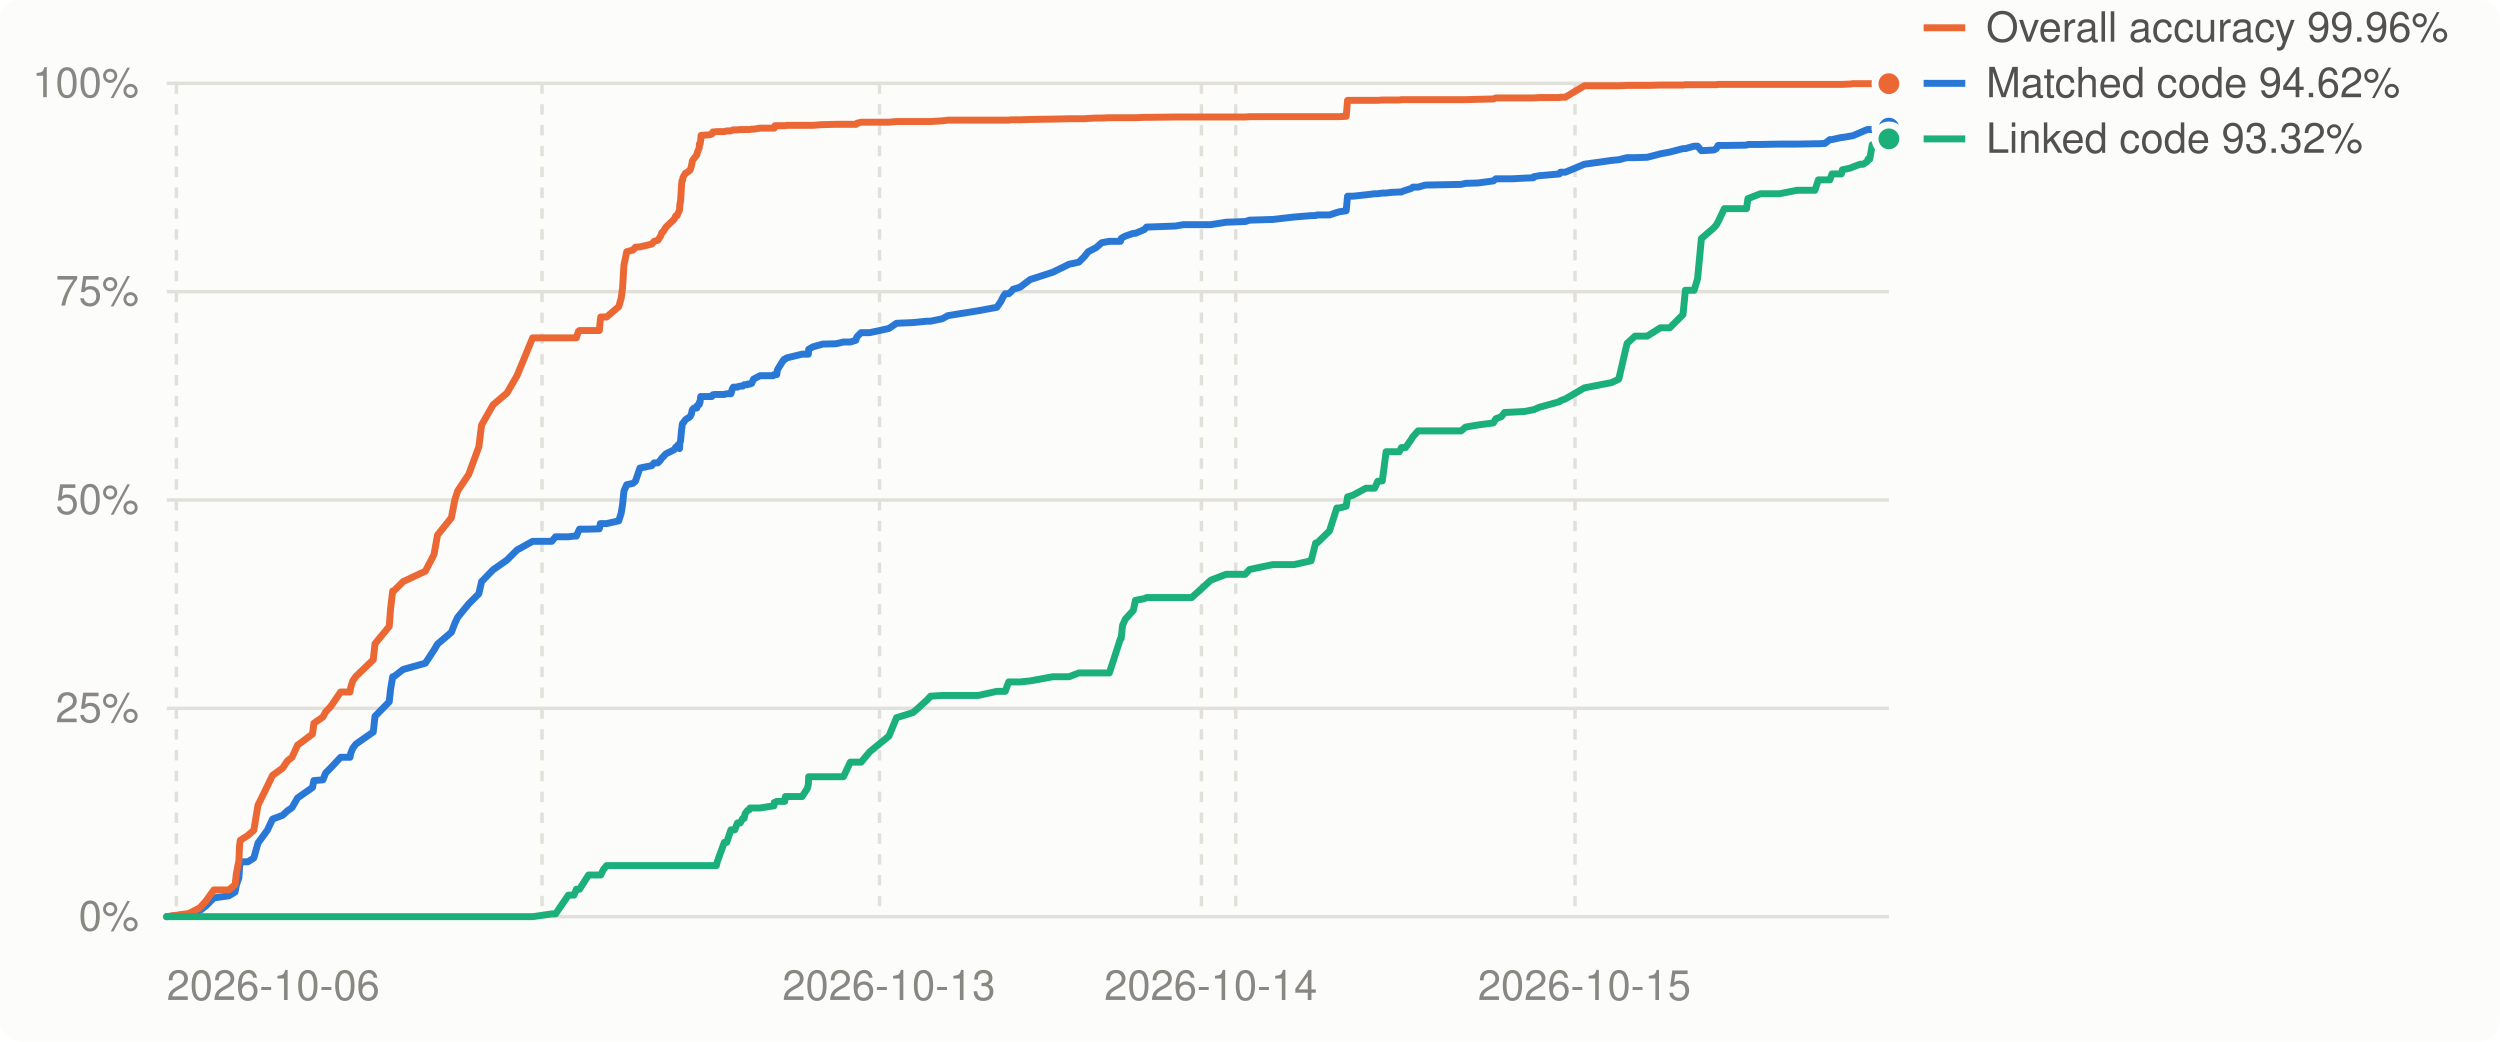
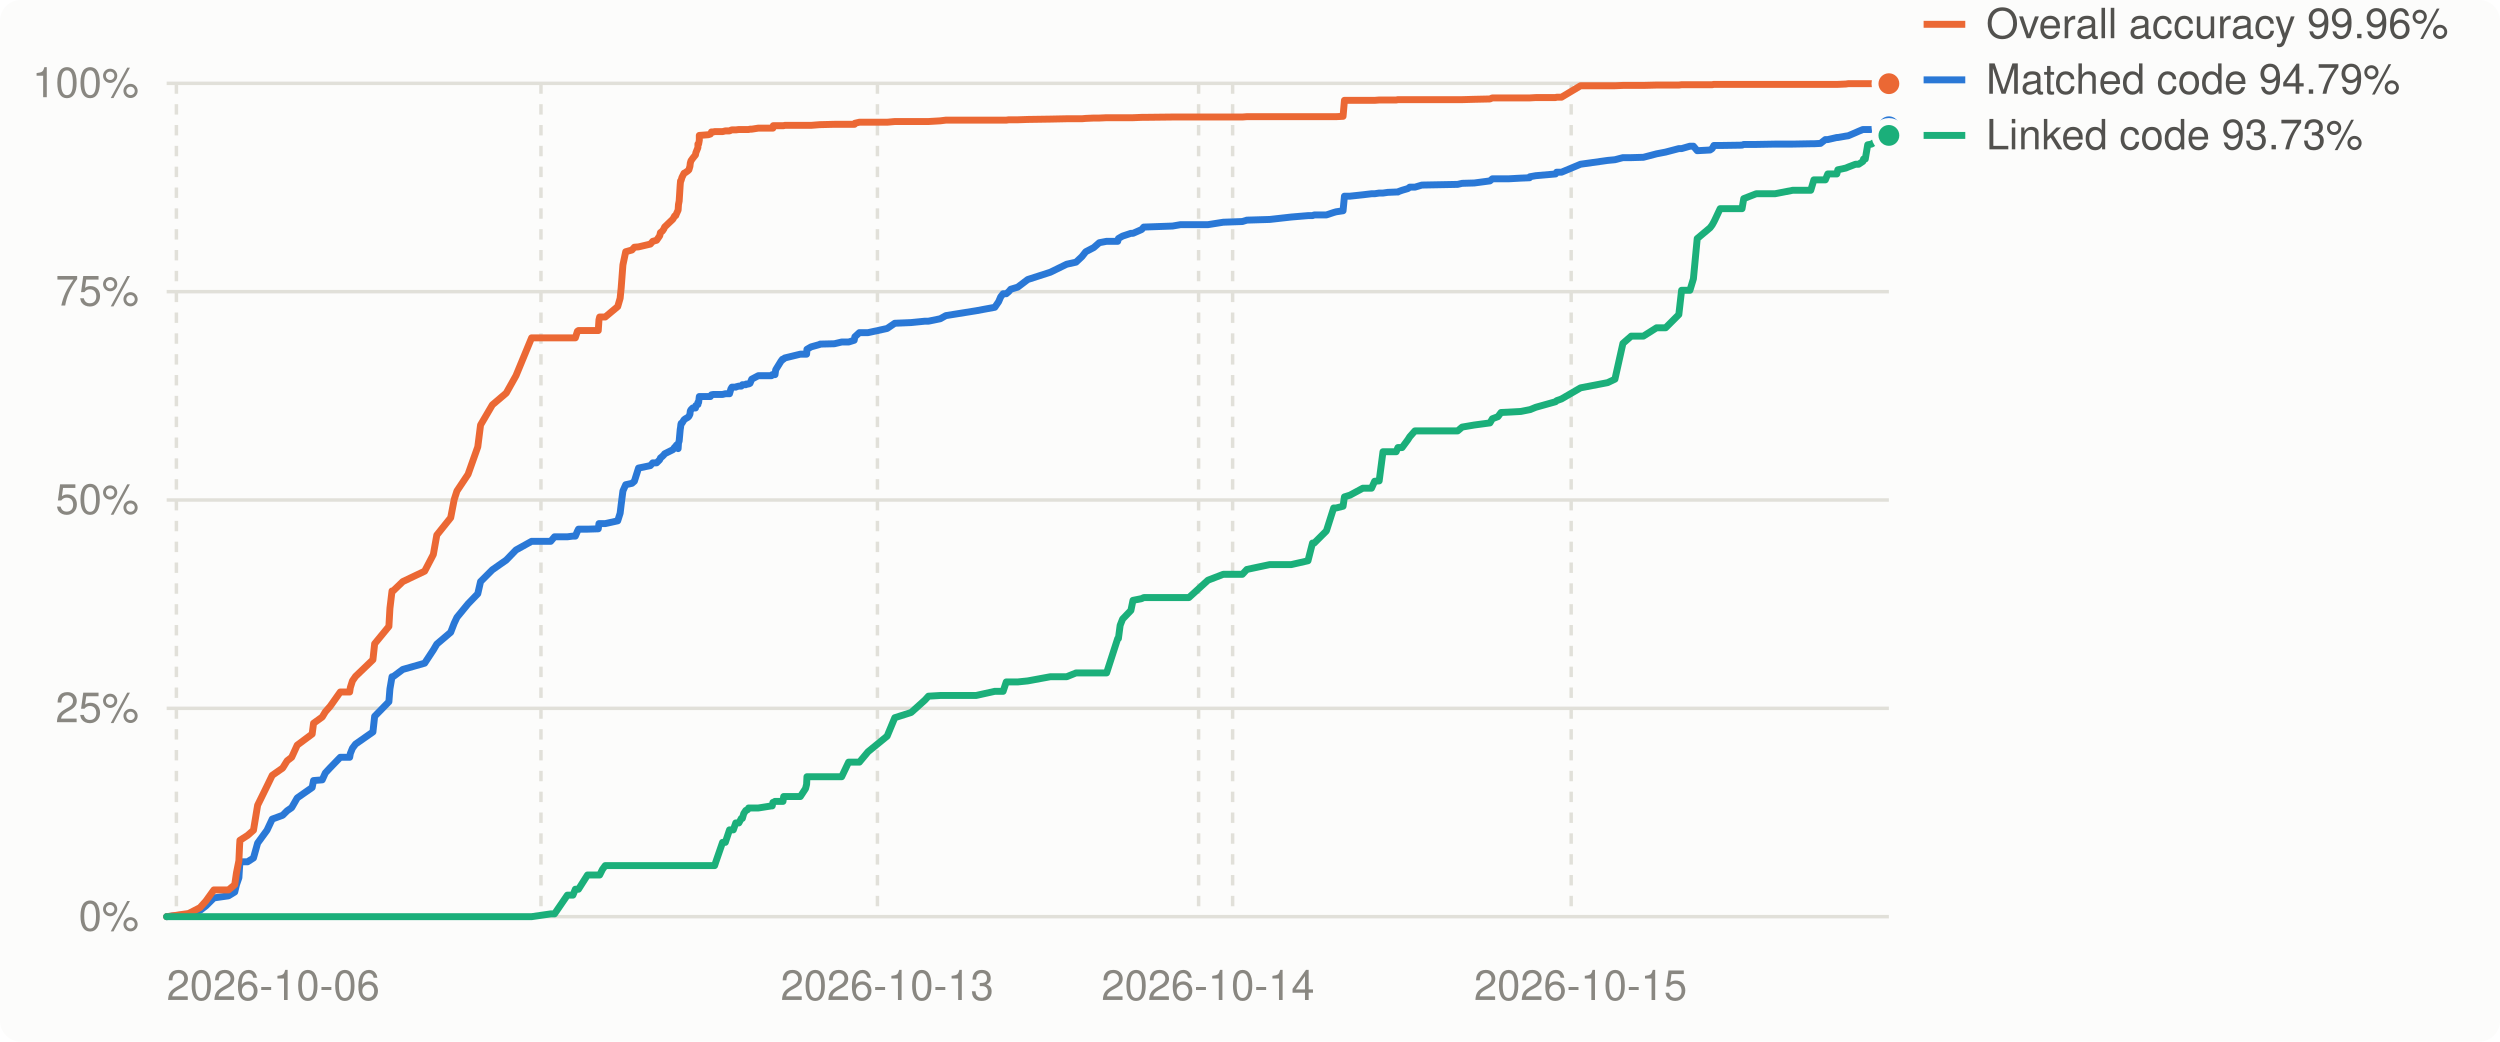
<svg xmlns="http://www.w3.org/2000/svg" viewBox="0 0 720 300" width="720" height="300" role="img" aria-label="Decompilation progress over time">
  <style>
.bg{fill:#fcfcfb}.grid{stroke:#e1e0d9}.muted{fill:#898781}.lbl{fill:#52514e}.ln0{stroke:#2a78d6}.dot0{fill:#2a78d6;stroke:#fcfcfb}.ln1{stroke:#eb6834}.dot1{fill:#eb6834;stroke:#fcfcfb}.ln2{stroke:#1baf7a}.dot2{fill:#1baf7a;stroke:#fcfcfb}
@media (prefers-color-scheme: dark){.bg{fill:#1a1a19}.grid{stroke:#2c2c2a}.muted{fill:#898781}.lbl{fill:#c3c2b7}.ln0{stroke:#3987e5}.dot0{fill:#3987e5;stroke:#1a1a19}.ln1{stroke:#d95926}.dot1{fill:#d95926;stroke:#1a1a19}.ln2{stroke:#199e70}.dot2{fill:#199e70;stroke:#1a1a19}}
text{font:12px -apple-system,BlinkMacSystemFont,'Segoe UI',Helvetica,Arial,sans-serif}
</style>
  <rect class="bg" width="720" height="300" rx="6" />
  <line x1="48" x2="544" y1="264.0" y2="264.0" class="grid" stroke-width="1" />
  <text x="40" y="268.0" class="muted" text-anchor="end">0%</text>
  <line x1="48" x2="544" y1="204.0" y2="204.0" class="grid" stroke-width="1" />
  <text x="40" y="208.0" class="muted" text-anchor="end">25%</text>
  <line x1="48" x2="544" y1="144.0" y2="144.0" class="grid" stroke-width="1" />
  <text x="40" y="148.0" class="muted" text-anchor="end">50%</text>
  <line x1="48" x2="544" y1="84.0" y2="84.0" class="grid" stroke-width="1" />
  <text x="40" y="88.0" class="muted" text-anchor="end">75%</text>
  <line x1="48" x2="544" y1="24.0" y2="24.0" class="grid" stroke-width="1" />
  <text x="40" y="28.0" class="muted" text-anchor="end">100%</text>
  <line x1="50.8" x2="50.8" y1="24" y2="264" class="grid" stroke-width="1" stroke-dasharray="3 3" />
-   <line x1="156.1" x2="156.1" y1="24" y2="264" class="grid" stroke-width="1" stroke-dasharray="3 3" />
-   <line x1="253.3" x2="253.3" y1="24" y2="264" class="grid" stroke-width="1" stroke-dasharray="3 3" />
-   <line x1="346.0" x2="346.0" y1="24" y2="264" class="grid" stroke-width="1" stroke-dasharray="3 3" />
-   <line x1="355.9" x2="355.9" y1="24" y2="264" class="grid" stroke-width="1" stroke-dasharray="3 3" />
-   <line x1="453.6" x2="453.6" y1="24" y2="264" class="grid" stroke-width="1" stroke-dasharray="3 3" />
+   <line x1="155.8" x2="155.8" y1="24" y2="264" class="grid" stroke-width="1" stroke-dasharray="3 3" />
+   <line x1="252.7" x2="252.7" y1="24" y2="264" class="grid" stroke-width="1" stroke-dasharray="3 3" />
+   <line x1="345.2" x2="345.2" y1="24" y2="264" class="grid" stroke-width="1" stroke-dasharray="3 3" />
+   <line x1="355.0" x2="355.0" y1="24" y2="264" class="grid" stroke-width="1" stroke-dasharray="3 3" />
+   <line x1="452.5" x2="452.5" y1="24" y2="264" class="grid" stroke-width="1" stroke-dasharray="3 3" />
  <text class="muted" x="48.0" y="288" text-anchor="start">2026-10-06</text>
-   <text class="muted" x="256.0" y="288" text-anchor="middle">2026-10-13</text>
-   <text class="muted" x="348.7" y="288" text-anchor="middle">2026-10-14</text>
-   <text class="muted" x="456.3" y="288" text-anchor="middle">2026-10-15</text>
-   <polyline points="48.0,264.0 53.5,263.4 54.4,263.3 57.6,262.2 59.3,260.9 61.6,258.6 65.9,258.0 67.7,256.9 68.1,254.8 68.8,252.8 69.0,249.7 69.2,248.2 71.4,248.2 73.1,247.1 74.3,242.8 77.0,239.1 78.5,235.9 81.4,234.8 82.8,233.5 84.1,232.6 85.7,229.8 90.0,226.8 90.4,224.8 93.0,224.6 93.8,222.6 95.3,221.1 98.1,218.1 100.8,218.1 101.0,217.0 101.6,215.5 102.5,214.3 107.5,210.8 108.0,206.3 112.1,202.1 112.5,198.4 113.1,194.9 113.4,194.9 116.1,192.8 122.5,191.0 125.0,187.2 126.0,185.5 130.0,182.1 131.0,179.5 131.8,177.8 135.0,173.9 137.9,171.0 138.7,167.5 142.0,164.1 146.0,161.3 148.9,158.4 153.4,155.9 158.9,155.9 160.0,154.6 163.7,154.6 165.3,154.4 166.0,154.4 166.6,153.0 166.9,152.4 169.5,152.4 172.6,152.3 172.9,150.8 173.0,150.8 173.8,150.8 174.7,150.8 178.2,150.0 178.9,147.8 179.3,145.3 179.7,141.4 180.5,139.6 182.3,139.2 183.0,138.6 184.3,134.8 187.7,134.1 188.4,133.3 189.5,133.3 190.3,132.4 190.6,131.9 191.1,131.5 191.1,131.4 191.5,131.0 191.8,130.7 194.2,129.5 194.6,128.8 195.0,128.7 195.2,128.2 195.7,129.2 195.8,127.6 196.0,127.0 196.3,123.7 196.4,123.1 196.5,122.2 196.6,121.9 196.7,121.9 197.4,120.9 197.8,120.6 198.5,120.2 198.8,119.9 199.1,119.3 199.3,118.4 199.4,118.0 199.9,117.5 200.7,117.5 200.8,116.8 201.4,116.5 201.4,115.9 201.6,115.9 201.8,114.2 201.9,114.2 203.2,114.2 204.4,114.2 205.0,114.2 205.3,113.7 205.3,113.7 205.9,113.6 206.3,113.6 206.6,113.6 208.6,113.6 209.3,113.4 210.5,113.4 210.9,112.0 211.2,111.5 211.6,111.5 212.4,111.5 212.4,111.4 213.2,111.2 213.9,111.2 214.3,110.8 214.6,110.8 215.3,110.8 215.3,110.6 215.8,110.6 215.9,110.6 216.0,110.6 216.5,110.4 217.0,109.2 218.9,108.2 222.7,108.2 222.9,107.9 223.0,107.9 223.2,107.9 223.4,107.9 223.7,107.9 223.9,106.5 225.5,103.9 225.7,103.8 225.8,103.5 226.0,103.4 226.2,103.4 226.5,103.1 231.0,102.0 232.5,102.0 232.8,102.0 232.9,100.6 234.1,99.9 236.6,99.2 236.8,99.1 240.8,99.0 242.9,98.5 244.9,98.5 246.5,98.0 246.6,97.5 246.8,97.0 248.0,95.8 250.5,95.8 256.0,94.6 258.2,93.1 263.0,92.9 267.0,92.5 268.0,92.5 271.4,91.8 273.0,90.9 281.7,89.5 287.1,88.5 288.2,86.9 288.9,85.5 289.5,84.6 290.5,84.6 291.2,84.0 291.8,83.3 293.8,82.7 296.7,80.5 303.2,78.4 307.9,76.1 310.7,75.5 312.3,73.9 313.4,72.5 315.7,71.3 317.3,69.9 319.5,69.5 322.7,69.5 322.9,68.7 323.3,68.4 324.1,68.0 326.4,67.2 327.0,67.2 329.6,66.1 330.2,65.4 338.5,65.1 340.8,64.7 343.2,64.7 348.7,64.7 353.1,64.0 358.6,63.8 359.9,63.4 366.6,63.2 372.7,62.5 377.6,62.1 378.9,62.1 379.3,61.9 382.9,61.9 385.0,61.2 385.7,61.0 387.7,60.7 388.1,56.5 389.7,56.5 393.4,56.1 395.9,55.8 396.8,55.8 398.1,55.6 399.2,55.6 400.7,55.4 403.0,55.3 403.6,55.3 403.7,55.2 404.8,54.8 406.4,54.3 406.9,53.9 408.4,53.9 410.5,53.3 420.8,53.1 422.1,52.8 425.6,52.7 430.1,52.1 430.8,51.5 432.4,51.5 433.3,51.5 435.4,51.5 439.1,51.3 441.6,51.2 441.7,50.9 443.3,50.6 449.1,50.1 449.4,49.6 450.8,49.6 456.3,47.3 464.1,46.2 466.2,46.0 468.6,45.4 470.9,45.4 474.4,45.3 478.2,44.3 480.9,43.8 484.7,42.8 485.4,42.8 487.9,42.1 488.9,42.1 490.0,43.4 493.6,43.2 494.3,42.8 494.8,41.9 495.1,41.9 496.6,41.9 503.0,41.8 503.4,41.6 507.0,41.6 512.5,41.5 517.5,41.5 522.7,41.4 523.7,41.4 525.6,41.3 527.0,40.2 527.6,40.2 530.3,39.6 530.6,39.6 532.9,39.2 533.6,39.1 535.7,38.2 536.6,37.8 537.8,37.3 538.0,37.3 538.2,37.3 538.5,37.3 539.2,37.3 540.3,37.3 542.7,37.0 544.0,36.9" fill="none" class="ln0" stroke-width="2" stroke-linejoin="round" stroke-linecap="round" />
-   <polyline points="48.0,264.0 53.5,263.2 54.4,263.1 57.6,261.4 59.3,259.5 61.6,256.3 65.9,256.3 67.7,254.8 68.1,251.4 68.8,247.9 69.0,243.5 69.2,242.0 71.4,240.6 73.1,239.1 74.3,231.9 77.0,226.4 78.5,223.3 81.4,221.2 82.8,219.1 84.1,218.1 85.7,214.6 90.0,211.4 90.4,208.3 93.0,206.5 93.8,205.0 95.3,203.4 98.1,199.3 100.8,199.3 101.0,198.0 101.6,196.1 102.5,194.8 107.5,190.0 108.0,185.4 112.1,180.4 112.5,175.2 113.1,170.2 113.4,170.2 116.1,167.5 122.5,164.5 125.0,159.7 126.0,154.1 130.0,149.1 131.0,143.9 131.8,141.4 135.0,136.6 137.9,128.7 138.7,122.4 142.0,116.6 146.0,113.2 148.9,108.2 153.4,97.3 158.9,97.3 160.0,97.3 163.7,97.3 165.3,97.3 166.0,97.3 166.6,95.4 166.9,95.2 169.5,95.2 172.6,95.2 172.9,92.1 173.0,91.3 173.8,91.3 174.7,91.3 178.2,88.3 178.9,85.9 179.3,82.9 179.7,76.3 180.5,72.5 182.3,72.0 183.0,71.2 184.3,71.1 187.7,70.3 188.4,69.5 189.5,69.2 190.3,67.9 190.6,67.0 191.1,66.6 191.1,66.5 191.5,65.9 191.8,65.4 194.2,63.1 194.6,62.2 195.0,62.1 195.2,61.6 195.7,60.5 195.8,58.9 196.0,57.9 196.3,53.2 196.4,52.1 196.5,52.1 196.6,51.8 196.7,51.1 197.4,49.9 197.8,49.7 198.5,49.2 198.8,48.9 199.1,47.9 199.3,47.0 199.4,46.3 199.9,45.6 200.7,44.6 200.8,44.0 201.4,42.5 201.4,41.5 201.6,41.5 201.8,40.4 201.9,39.0 203.2,38.9 204.4,38.8 205.0,38.6 205.3,38.1 205.3,38.0 205.9,38.0 206.3,37.9 206.6,37.9 208.6,37.9 209.3,37.7 210.5,37.7 210.9,37.5 211.2,37.4 211.6,37.4 212.4,37.4 212.4,37.4 213.2,37.3 213.9,37.3 214.3,37.3 214.6,37.3 215.3,37.3 215.3,37.3 215.8,37.3 215.9,37.3 216.0,37.3 216.5,37.2 217.0,37.2 218.9,36.9 222.7,36.9 222.9,36.9 223.0,36.9 223.2,36.2 223.4,36.2 223.7,36.2 223.9,36.2 225.5,36.2 225.7,36.2 225.8,36.2 226.0,36.2 226.2,36.2 226.5,36.1 231.0,36.1 232.5,36.1 232.8,36.1 232.9,36.1 234.1,36.1 236.6,35.9 236.8,35.9 240.8,35.8 242.9,35.8 244.9,35.8 246.5,35.8 246.6,35.8 246.8,35.5 248.0,35.2 250.5,35.2 256.0,35.2 258.2,35.0 263.0,35.0 267.0,35.0 268.0,35.0 271.4,34.8 273.0,34.6 281.7,34.6 287.1,34.6 288.2,34.6 288.9,34.6 289.5,34.6 290.5,34.6 291.2,34.5 291.8,34.5 293.8,34.5 296.7,34.4 303.2,34.3 307.9,34.2 310.7,34.2 312.3,34.2 313.4,34.1 315.7,34.0 317.3,34.0 319.5,33.9 322.7,33.9 322.9,33.9 323.3,33.9 324.1,33.9 326.4,33.9 327.0,33.9 329.6,33.8 330.2,33.8 338.5,33.7 340.8,33.7 343.2,33.7 348.7,33.7 353.1,33.7 358.6,33.7 359.9,33.6 366.6,33.6 372.7,33.6 377.6,33.6 378.9,33.6 379.3,33.6 382.9,33.6 385.0,33.6 385.7,33.6 387.7,33.5 388.1,28.9 389.7,28.9 393.4,28.9 395.9,28.9 396.8,28.9 398.1,28.8 399.2,28.8 400.7,28.8 403.0,28.8 403.6,28.7 403.7,28.7 404.8,28.7 406.4,28.7 406.9,28.7 408.4,28.7 410.5,28.7 420.8,28.7 422.1,28.7 425.6,28.6 430.1,28.5 430.8,28.2 432.4,28.2 433.3,28.2 435.4,28.2 439.1,28.2 441.6,28.2 441.7,28.2 443.3,28.1 449.1,28.1 449.4,28.0 450.8,28.0 456.3,24.7 464.1,24.7 466.2,24.7 468.6,24.6 470.9,24.6 474.4,24.6 478.2,24.5 480.9,24.5 484.7,24.5 485.4,24.4 487.9,24.4 488.9,24.4 490.0,24.4 493.6,24.4 494.3,24.4 494.8,24.3 495.1,24.3 496.6,24.3 503.0,24.3 503.4,24.3 507.0,24.3 512.5,24.3 517.5,24.3 522.7,24.3 523.7,24.3 525.6,24.3 527.0,24.3 527.6,24.3 530.3,24.3 530.6,24.3 532.9,24.2 533.6,24.1 535.7,24.1 536.6,24.1 537.8,24.1 538.0,24.1 538.2,24.1 538.5,24.1 539.2,24.1 540.3,24.1 542.7,24.1 544.0,24.1" fill="none" class="ln1" stroke-width="2" stroke-linejoin="round" stroke-linecap="round" />
-   <polyline points="48.0,264.0 53.5,264.0 54.4,264.0 57.6,264.0 59.3,264.0 61.6,264.0 65.9,264.0 67.7,264.0 68.1,264.0 68.8,264.0 69.0,264.0 69.2,264.0 71.4,264.0 73.1,264.0 74.3,264.0 77.0,264.0 78.5,264.0 81.4,264.0 82.8,264.0 84.1,264.0 85.7,264.0 90.0,264.0 90.4,264.0 93.0,264.0 93.8,264.0 95.3,264.0 98.1,264.0 100.8,264.0 101.0,264.0 101.6,264.0 102.5,264.0 107.5,264.0 108.0,264.0 112.1,264.0 112.5,264.0 113.1,264.0 113.4,264.0 116.1,264.0 122.5,264.0 125.0,264.0 126.0,264.0 130.0,264.0 131.0,264.0 131.8,264.0 135.0,264.0 137.9,264.0 138.7,264.0 142.0,264.0 146.0,264.0 148.9,264.0 153.4,264.0 158.9,263.2 160.0,263.2 163.7,257.8 165.3,257.8 166.0,256.1 166.6,256.1 166.9,256.1 169.5,252.0 172.6,252.0 172.9,252.0 173.0,252.0 173.8,250.4 174.7,249.3 178.2,249.3 178.9,249.3 179.3,249.3 179.7,249.3 180.5,249.3 182.3,249.3 183.0,249.3 184.3,249.3 187.7,249.3 188.4,249.3 189.5,249.3 190.3,249.3 190.6,249.3 191.1,249.3 191.1,249.3 191.5,249.3 191.8,249.3 194.2,249.3 194.6,249.3 195.0,249.3 195.2,249.3 195.7,249.3 195.8,249.3 196.0,249.3 196.3,249.3 196.4,249.3 196.5,249.3 196.6,249.3 196.7,249.3 197.4,249.3 197.8,249.3 198.5,249.3 198.8,249.3 199.1,249.3 199.3,249.3 199.4,249.3 199.9,249.3 200.7,249.3 200.8,249.3 201.4,249.3 201.4,249.3 201.6,249.3 201.8,249.3 201.9,249.3 203.2,249.3 204.4,249.3 205.0,249.3 205.3,249.3 205.3,249.3 205.9,249.3 206.3,249.3 206.6,248.1 208.6,242.6 209.3,242.6 210.5,239.0 210.9,239.0 211.2,239.0 211.6,239.0 212.4,237.0 212.4,237.0 213.2,237.0 213.9,235.7 214.3,235.7 214.6,234.3 215.3,233.4 215.3,233.4 215.8,233.2 215.9,232.9 216.0,232.7 216.5,232.7 217.0,232.7 218.9,232.7 222.7,232.1 222.9,232.1 223.0,231.1 223.2,231.1 223.4,231.0 223.7,230.8 223.9,230.8 225.5,230.8 225.7,230.8 225.8,230.8 226.0,230.8 226.2,229.4 226.5,229.4 231.0,229.4 232.5,227.1 232.8,225.9 232.9,223.7 234.1,223.7 236.6,223.7 236.8,223.7 240.8,223.7 242.9,223.7 244.9,219.5 246.5,219.5 246.6,219.5 246.8,219.5 248.0,219.5 250.5,216.5 256.0,212.0 258.2,206.7 263.0,205.2 267.0,201.6 268.0,200.5 271.4,200.3 273.0,200.3 281.7,200.3 287.1,199.1 288.2,199.1 288.9,199.1 289.5,199.1 290.5,196.4 291.2,196.4 291.8,196.4 293.8,196.4 296.7,196.1 303.2,194.9 307.9,194.9 310.7,193.8 312.3,193.8 313.4,193.8 315.7,193.8 317.3,193.8 319.5,193.8 322.7,183.9 322.9,183.9 323.3,180.1 324.1,178.3 326.4,175.8 327.0,172.9 329.6,172.4 330.2,172.1 338.5,172.1 340.8,172.1 343.2,172.1 348.7,167.1 353.1,165.4 358.6,165.4 359.9,164.0 366.6,162.6 372.7,162.6 377.6,161.5 378.9,156.4 379.3,156.4 382.9,152.9 385.0,146.3 385.7,146.3 387.7,145.8 388.1,143.1 389.7,142.6 393.4,140.6 395.9,140.6 396.8,138.6 398.1,138.5 399.2,130.1 400.7,130.1 403.0,130.1 403.6,128.9 403.7,128.9 404.8,128.9 406.4,126.6 406.9,125.8 408.4,124.1 410.5,124.1 420.8,124.1 422.1,123.0 425.6,122.4 430.1,121.8 430.8,120.6 432.4,120.0 433.3,118.8 435.4,118.7 439.1,118.5 441.6,118.0 441.7,118.0 443.3,117.3 449.1,115.7 449.4,115.4 450.8,114.9 456.3,111.7 464.1,110.2 466.2,109.2 468.6,98.9 470.9,96.8 474.4,96.8 478.2,94.4 480.9,94.4 484.7,90.6 485.4,83.6 487.9,83.6 488.9,80.3 490.0,68.7 493.6,65.6 494.3,64.8 494.8,63.9 495.1,63.3 496.6,60.1 503.0,60.1 503.4,57.2 507.0,55.8 512.5,55.8 517.5,54.8 522.7,54.8 523.7,51.8 525.6,51.8 527.0,51.8 527.6,50.1 530.3,50.1 530.6,48.9 532.9,48.4 533.6,48.1 535.7,47.3 536.6,47.3 537.8,46.5 538.0,45.8 538.2,45.8 538.5,45.8 539.2,41.7 540.3,41.5 542.7,40.0 544.0,40.0" fill="none" class="ln2" stroke-width="2" stroke-linejoin="round" stroke-linecap="round" />
-   <circle cx="544.0" cy="36.9" r="4" class="dot0" stroke-width="2" />
+   <text class="muted" x="255.5" y="288" text-anchor="middle">2026-10-13</text>
+   <text class="muted" x="347.9" y="288" text-anchor="middle">2026-10-14</text>
+   <text class="muted" x="455.2" y="288" text-anchor="middle">2026-10-15</text>
+   <polyline points="48.0,264.0 53.5,263.4 54.3,263.3 57.6,262.2 59.3,260.9 61.6,258.6 65.8,258.0 67.6,256.9 68.1,254.8 68.8,252.8 69.0,249.7 69.1,248.2 71.3,248.2 73.0,247.1 74.2,242.8 76.9,239.1 78.4,235.9 81.4,234.8 82.7,233.5 84.0,232.6 85.6,229.8 89.9,226.8 90.3,224.8 92.8,224.6 93.7,222.6 95.1,221.1 98.0,218.1 100.7,218.1 100.9,217.0 101.5,215.5 102.4,214.3 107.4,210.8 107.9,206.3 112.0,202.1 112.3,198.4 112.9,194.9 113.2,194.9 116.0,192.8 122.3,191.0 124.8,187.2 125.8,185.5 129.8,182.1 130.8,179.5 131.6,177.8 134.8,173.9 137.6,171.0 138.4,167.5 141.8,164.1 145.8,161.3 148.6,158.4 153.1,155.9 158.6,155.9 159.7,154.6 163.4,154.6 165.0,154.4 165.7,154.4 166.3,153.0 166.6,152.4 169.2,152.4 172.3,152.3 172.5,150.8 172.7,150.8 173.5,150.8 174.3,150.8 177.9,150.0 178.6,147.8 178.9,145.3 179.4,141.4 180.2,139.6 182.0,139.2 182.7,138.6 183.9,134.8 187.3,134.1 188.0,133.3 189.1,133.3 190.0,132.4 190.2,131.9 190.7,131.5 190.8,131.4 191.2,131.0 191.4,130.7 193.8,129.5 194.3,128.8 194.6,128.7 194.8,128.2 195.3,129.2 195.4,127.6 195.6,127.0 195.9,123.7 196.0,123.1 196.1,122.2 196.2,121.9 196.4,121.9 197.0,120.9 197.4,120.6 198.1,120.2 198.4,119.9 198.7,119.3 198.8,118.4 199.0,118.0 199.5,117.5 200.3,117.5 200.4,116.8 201.0,116.5 201.0,115.9 201.2,115.9 201.4,114.2 201.4,114.2 202.7,114.2 204.0,114.2 204.6,114.2 204.9,113.7 204.9,113.7 205.5,113.6 205.8,113.6 206.2,113.6 208.1,113.6 208.9,113.4 210.1,113.4 210.5,112.0 210.8,111.5 211.2,111.5 211.9,111.5 212.0,111.4 212.8,111.2 213.5,111.2 213.8,110.8 214.2,110.8 214.8,110.8 214.9,110.6 215.3,110.6 215.5,110.6 215.6,110.6 216.0,110.4 216.5,109.2 218.4,108.2 222.2,108.2 222.4,107.9 222.6,107.9 222.7,107.9 222.9,107.9 223.2,107.9 223.4,106.5 225.0,103.9 225.2,103.8 225.3,103.5 225.5,103.4 225.7,103.4 226.0,103.1 230.5,102.0 232.0,102.0 232.3,102.0 232.4,100.6 233.6,99.9 236.1,99.2 236.2,99.1 240.3,99.0 242.4,98.5 244.4,98.5 246.0,98.0 246.1,97.5 246.2,97.0 247.5,95.8 250.0,95.8 255.5,94.6 257.7,93.1 262.4,92.9 266.4,92.5 267.4,92.5 270.8,91.8 272.4,90.9 281.1,89.5 286.5,88.5 287.6,86.9 288.2,85.5 288.9,84.6 289.8,84.6 290.5,84.0 291.1,83.3 293.1,82.7 296.0,80.5 302.5,78.4 307.2,76.1 309.9,75.5 311.6,73.9 312.7,72.5 315.0,71.3 316.6,69.9 318.7,69.5 321.9,69.5 322.1,68.7 322.6,68.4 323.3,68.0 325.7,67.2 326.3,67.2 328.8,66.1 329.4,65.4 337.7,65.1 340.0,64.7 342.4,64.7 347.9,64.7 352.3,64.0 357.8,63.8 359.1,63.4 365.7,63.2 371.9,62.5 376.7,62.1 378.0,62.1 378.5,61.9 382.0,61.9 384.1,61.2 384.8,61.0 386.8,60.7 387.2,56.5 388.8,56.5 392.5,56.1 395.0,55.8 395.9,55.8 397.2,55.6 398.3,55.6 399.7,55.4 402.1,55.3 402.6,55.3 402.7,55.2 403.8,54.8 405.5,54.3 406.0,53.9 407.5,53.9 409.5,53.3 419.8,53.1 421.1,52.8 424.6,52.7 429.1,52.1 429.8,51.5 431.4,51.5 432.3,51.5 434.4,51.5 438.0,51.3 440.5,51.2 440.6,50.9 442.3,50.6 448.0,50.1 448.3,49.6 449.7,49.6 455.2,47.3 463.0,46.2 465.1,46.0 467.4,45.4 469.8,45.4 473.3,45.3 477.1,44.3 479.7,43.8 483.5,42.8 484.3,42.8 486.7,42.1 487.7,42.1 488.8,43.4 492.5,43.2 493.1,42.8 493.6,41.9 493.9,41.9 495.4,41.9 501.7,41.8 502.2,41.6 505.8,41.6 511.2,41.5 516.3,41.5 521.5,41.4 522.4,41.4 524.3,41.3 525.7,40.2 526.4,40.2 529.0,39.6 529.3,39.6 531.6,39.2 532.3,39.1 534.4,38.2 535.3,37.8 536.5,37.3 536.7,37.3 536.8,37.3 537.2,37.3 537.9,37.3 539.0,37.3 541.3,37.0 542.7,36.9 544.0,36.5" fill="none" class="ln0" stroke-width="2" stroke-linejoin="round" stroke-linecap="round" />
+   <polyline points="48.0,264.0 53.5,263.2 54.3,263.1 57.6,261.4 59.3,259.5 61.6,256.3 65.8,256.3 67.6,254.8 68.1,251.4 68.8,247.9 69.0,243.5 69.1,242.0 71.3,240.6 73.0,239.1 74.2,231.9 76.9,226.4 78.4,223.3 81.4,221.2 82.7,219.1 84.0,218.1 85.6,214.6 89.9,211.4 90.3,208.3 92.8,206.5 93.7,205.0 95.1,203.4 98.0,199.3 100.7,199.3 100.9,198.0 101.5,196.1 102.4,194.8 107.4,190.0 107.9,185.4 112.0,180.4 112.3,175.2 112.9,170.2 113.2,170.2 116.0,167.5 122.3,164.5 124.8,159.7 125.8,154.1 129.8,149.1 130.8,143.9 131.6,141.4 134.8,136.6 137.6,128.7 138.4,122.4 141.8,116.6 145.8,113.2 148.6,108.2 153.1,97.3 158.6,97.3 159.7,97.3 163.4,97.3 165.0,97.3 165.7,97.3 166.3,95.4 166.6,95.2 169.2,95.2 172.3,95.2 172.5,92.1 172.7,91.3 173.5,91.3 174.3,91.3 177.9,88.3 178.6,85.9 178.9,82.9 179.4,76.3 180.2,72.5 182.0,72.0 182.7,71.2 183.9,71.1 187.3,70.3 188.0,69.5 189.1,69.2 190.0,67.9 190.2,67.0 190.7,66.6 190.8,66.5 191.2,65.9 191.4,65.4 193.8,63.1 194.3,62.2 194.6,62.1 194.8,61.6 195.3,60.5 195.4,58.9 195.6,57.9 195.9,53.2 196.0,52.1 196.1,52.1 196.2,51.8 196.4,51.1 197.0,49.9 197.4,49.7 198.1,49.2 198.4,48.9 198.7,47.9 198.8,47.0 199.0,46.3 199.5,45.6 200.3,44.6 200.4,44.0 201.0,42.5 201.0,41.5 201.2,41.5 201.4,40.4 201.4,39.0 202.7,38.9 204.0,38.8 204.6,38.6 204.9,38.1 204.9,38.0 205.5,38.0 205.8,37.9 206.2,37.9 208.1,37.9 208.9,37.7 210.1,37.7 210.5,37.5 210.8,37.4 211.2,37.4 211.9,37.4 212.0,37.4 212.8,37.3 213.5,37.3 213.8,37.3 214.2,37.3 214.8,37.3 214.9,37.3 215.3,37.3 215.5,37.3 215.6,37.3 216.0,37.2 216.5,37.2 218.4,36.9 222.2,36.9 222.4,36.9 222.6,36.9 222.7,36.2 222.9,36.2 223.2,36.2 223.4,36.2 225.0,36.2 225.2,36.2 225.3,36.2 225.5,36.2 225.7,36.2 226.0,36.1 230.5,36.1 232.0,36.1 232.3,36.1 232.4,36.1 233.6,36.1 236.1,35.9 236.2,35.9 240.3,35.8 242.4,35.8 244.4,35.8 246.0,35.8 246.1,35.8 246.2,35.5 247.5,35.2 250.0,35.2 255.5,35.2 257.7,35.0 262.4,35.0 266.4,35.0 267.4,35.0 270.8,34.8 272.4,34.6 281.1,34.6 286.5,34.6 287.6,34.6 288.2,34.6 288.9,34.6 289.8,34.6 290.5,34.5 291.1,34.5 293.1,34.5 296.0,34.4 302.5,34.3 307.2,34.2 309.9,34.2 311.6,34.2 312.7,34.1 315.0,34.0 316.6,34.0 318.7,33.9 321.9,33.9 322.1,33.9 322.6,33.9 323.3,33.9 325.7,33.9 326.3,33.9 328.8,33.8 329.4,33.8 337.7,33.7 340.0,33.7 342.4,33.7 347.9,33.7 352.3,33.7 357.8,33.7 359.1,33.6 365.7,33.6 371.9,33.6 376.7,33.6 378.0,33.6 378.5,33.6 382.0,33.6 384.1,33.6 384.8,33.6 386.8,33.5 387.2,28.9 388.8,28.9 392.5,28.9 395.0,28.9 395.9,28.9 397.2,28.8 398.3,28.8 399.7,28.8 402.1,28.8 402.6,28.7 402.7,28.7 403.8,28.7 405.5,28.7 406.0,28.7 407.5,28.7 409.5,28.7 419.8,28.7 421.1,28.7 424.6,28.6 429.1,28.5 429.8,28.2 431.4,28.2 432.3,28.2 434.4,28.2 438.0,28.2 440.5,28.2 440.6,28.2 442.3,28.1 448.0,28.1 448.3,28.0 449.7,28.0 455.2,24.7 463.0,24.7 465.1,24.7 467.4,24.6 469.8,24.6 473.3,24.6 477.1,24.5 479.7,24.5 483.5,24.5 484.3,24.4 486.7,24.4 487.7,24.4 488.8,24.4 492.5,24.4 493.1,24.4 493.6,24.3 493.9,24.3 495.4,24.3 501.7,24.3 502.2,24.3 505.8,24.3 511.2,24.3 516.3,24.3 521.5,24.3 522.4,24.3 524.3,24.3 525.7,24.3 526.4,24.3 529.0,24.3 529.3,24.3 531.6,24.2 532.3,24.1 534.4,24.1 535.3,24.1 536.5,24.1 536.7,24.1 536.8,24.1 537.2,24.1 537.9,24.1 539.0,24.1 541.3,24.1 542.7,24.1 544.0,24.1" fill="none" class="ln1" stroke-width="2" stroke-linejoin="round" stroke-linecap="round" />
+   <polyline points="48.0,264.0 53.5,264.0 54.3,264.0 57.6,264.0 59.3,264.0 61.6,264.0 65.8,264.0 67.6,264.0 68.1,264.0 68.8,264.0 69.0,264.0 69.1,264.0 71.3,264.0 73.0,264.0 74.2,264.0 76.9,264.0 78.4,264.0 81.4,264.0 82.7,264.0 84.0,264.0 85.6,264.0 89.9,264.0 90.3,264.0 92.8,264.0 93.7,264.0 95.1,264.0 98.0,264.0 100.7,264.0 100.9,264.0 101.5,264.0 102.4,264.0 107.4,264.0 107.9,264.0 112.0,264.0 112.3,264.0 112.9,264.0 113.2,264.0 116.0,264.0 122.3,264.0 124.8,264.0 125.8,264.0 129.8,264.0 130.8,264.0 131.6,264.0 134.8,264.0 137.6,264.0 138.4,264.0 141.8,264.0 145.8,264.0 148.6,264.0 153.1,264.0 158.6,263.2 159.7,263.2 163.4,257.8 165.0,257.8 165.7,256.1 166.3,256.1 166.6,256.1 169.2,252.0 172.3,252.0 172.5,252.0 172.7,252.0 173.5,250.4 174.3,249.3 177.9,249.3 178.6,249.3 178.9,249.3 179.4,249.3 180.2,249.3 182.0,249.3 182.7,249.3 183.9,249.3 187.3,249.3 188.0,249.3 189.1,249.3 190.0,249.3 190.2,249.3 190.7,249.3 190.8,249.3 191.2,249.3 191.4,249.3 193.8,249.3 194.3,249.3 194.6,249.3 194.8,249.3 195.3,249.3 195.4,249.3 195.6,249.3 195.9,249.3 196.0,249.3 196.1,249.3 196.2,249.3 196.4,249.3 197.0,249.3 197.4,249.3 198.1,249.3 198.4,249.3 198.7,249.3 198.8,249.3 199.0,249.3 199.5,249.3 200.3,249.3 200.4,249.3 201.0,249.3 201.0,249.3 201.2,249.3 201.4,249.3 201.4,249.3 202.7,249.3 204.0,249.3 204.6,249.3 204.9,249.3 204.9,249.3 205.5,249.3 205.8,249.3 206.2,248.1 208.1,242.6 208.9,242.6 210.1,239.0 210.5,239.0 210.8,239.0 211.2,239.0 211.9,237.0 212.0,237.0 212.8,237.0 213.5,235.7 213.8,235.7 214.2,234.3 214.8,233.4 214.9,233.4 215.3,233.2 215.5,232.9 215.6,232.7 216.0,232.7 216.5,232.7 218.4,232.7 222.2,232.1 222.4,232.1 222.6,231.1 222.7,231.1 222.9,231.0 223.2,230.8 223.4,230.8 225.0,230.8 225.2,230.8 225.3,230.8 225.5,230.8 225.7,229.4 226.0,229.4 230.5,229.4 232.0,227.1 232.3,225.9 232.4,223.7 233.6,223.7 236.1,223.7 236.2,223.7 240.3,223.7 242.4,223.7 244.4,219.5 246.0,219.5 246.1,219.5 246.2,219.5 247.5,219.5 250.0,216.5 255.5,212.0 257.7,206.7 262.4,205.2 266.4,201.6 267.4,200.5 270.8,200.3 272.4,200.3 281.1,200.3 286.5,199.1 287.6,199.1 288.2,199.1 288.9,199.1 289.8,196.4 290.5,196.4 291.1,196.4 293.1,196.4 296.0,196.1 302.5,194.9 307.2,194.9 309.9,193.8 311.6,193.8 312.7,193.8 315.0,193.8 316.6,193.8 318.7,193.8 321.9,183.9 322.1,183.9 322.6,180.1 323.3,178.3 325.7,175.8 326.3,172.9 328.8,172.4 329.4,172.1 337.7,172.1 340.0,172.1 342.4,172.1 347.9,167.1 352.3,165.4 357.8,165.4 359.1,164.0 365.7,162.6 371.9,162.6 376.7,161.5 378.0,156.4 378.5,156.4 382.0,152.9 384.1,146.3 384.8,146.3 386.8,145.8 387.2,143.1 388.8,142.6 392.5,140.6 395.0,140.6 395.9,138.6 397.2,138.5 398.3,130.1 399.7,130.1 402.1,130.1 402.6,128.9 402.7,128.9 403.8,128.9 405.5,126.6 406.0,125.8 407.5,124.1 409.5,124.1 419.8,124.1 421.1,123.0 424.6,122.4 429.1,121.8 429.8,120.6 431.4,120.0 432.3,118.8 434.4,118.7 438.0,118.5 440.5,118.0 440.6,118.0 442.3,117.3 448.0,115.7 448.3,115.4 449.7,114.9 455.2,111.7 463.0,110.2 465.1,109.2 467.4,98.9 469.8,96.8 473.3,96.8 477.1,94.4 479.7,94.4 483.5,90.6 484.3,83.6 486.7,83.6 487.7,80.3 488.8,68.7 492.5,65.6 493.1,64.8 493.6,63.9 493.9,63.3 495.4,60.1 501.7,60.1 502.2,57.2 505.8,55.8 511.2,55.8 516.3,54.8 521.5,54.8 522.4,51.8 524.3,51.8 525.7,51.8 526.4,50.1 529.0,50.1 529.3,48.9 531.6,48.4 532.3,48.1 534.4,47.3 535.3,47.3 536.5,46.5 536.7,45.8 536.8,45.8 537.2,45.8 537.9,41.7 539.0,41.5 541.3,40.0 542.7,40.0 544.0,39.0" fill="none" class="ln2" stroke-width="2" stroke-linejoin="round" stroke-linecap="round" />
+   <circle cx="544.0" cy="36.5" r="4" class="dot0" stroke-width="2" />
  <circle cx="544.0" cy="24.1" r="4" class="dot1" stroke-width="2" />
-   <circle cx="544.0" cy="40.0" r="4" class="dot2" stroke-width="2" />
-   <line x1="554" x2="566" y1="40.0" y2="40.0" class="ln2" stroke-width="2" />
-   <text class="lbl" x="572" y="44.0">Linked code 93.32%</text>
-   <line x1="554" x2="566" y1="24.0" y2="24.0" class="ln0" stroke-width="2" />
-   <text class="lbl" x="572" y="28.0">Matched code 94.62%</text>
-   <line x1="554" x2="566" y1="8.0" y2="8.0" class="ln1" stroke-width="2" />
-   <text class="lbl" x="572" y="12.0">Overall accuracy 99.96%</text>
+   <circle cx="544.0" cy="39.0" r="4" class="dot2" stroke-width="2" />
+   <line x1="554" x2="566" y1="39.0" y2="39.0" class="ln2" stroke-width="2" />
+   <text class="lbl" x="572" y="43.0">Linked code 93.73%</text>
+   <line x1="554" x2="566" y1="23.0" y2="23.0" class="ln0" stroke-width="2" />
+   <text class="lbl" x="572" y="27.0">Matched code 94.79%</text>
+   <line x1="554" x2="566" y1="7.0" y2="7.0" class="ln1" stroke-width="2" />
+   <text class="lbl" x="572" y="11.0">Overall accuracy 99.96%</text>
</svg>
